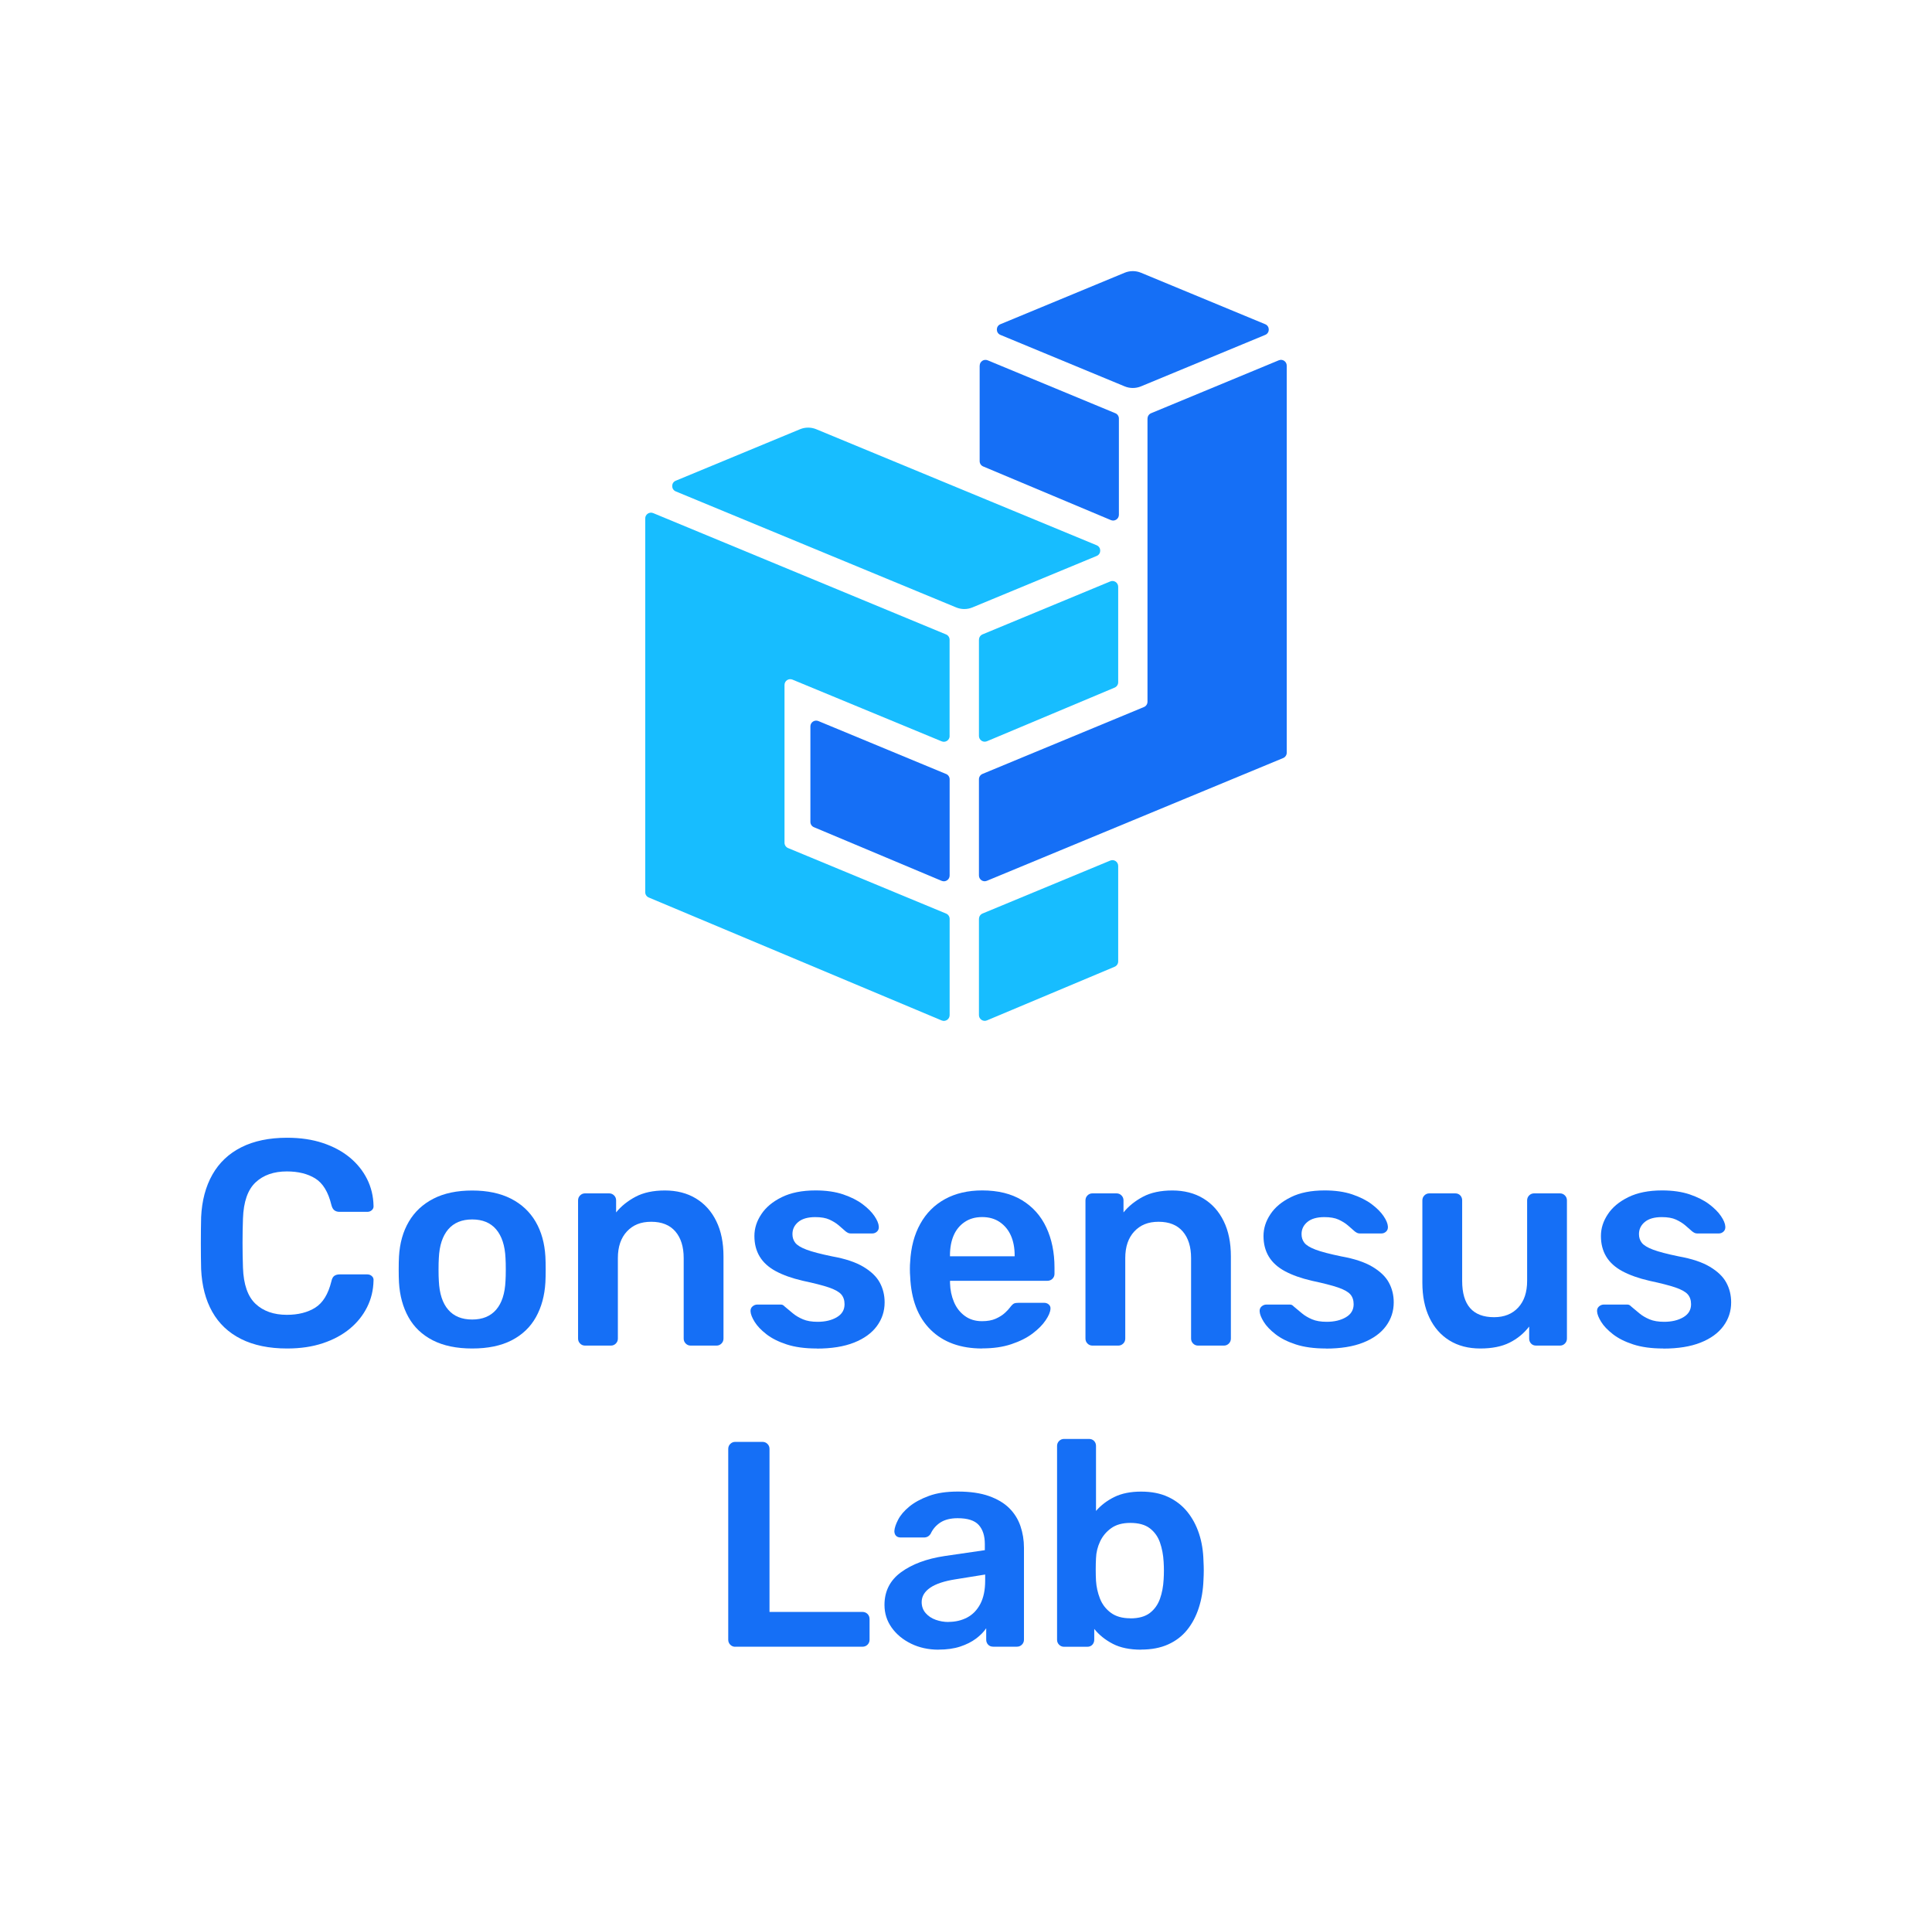
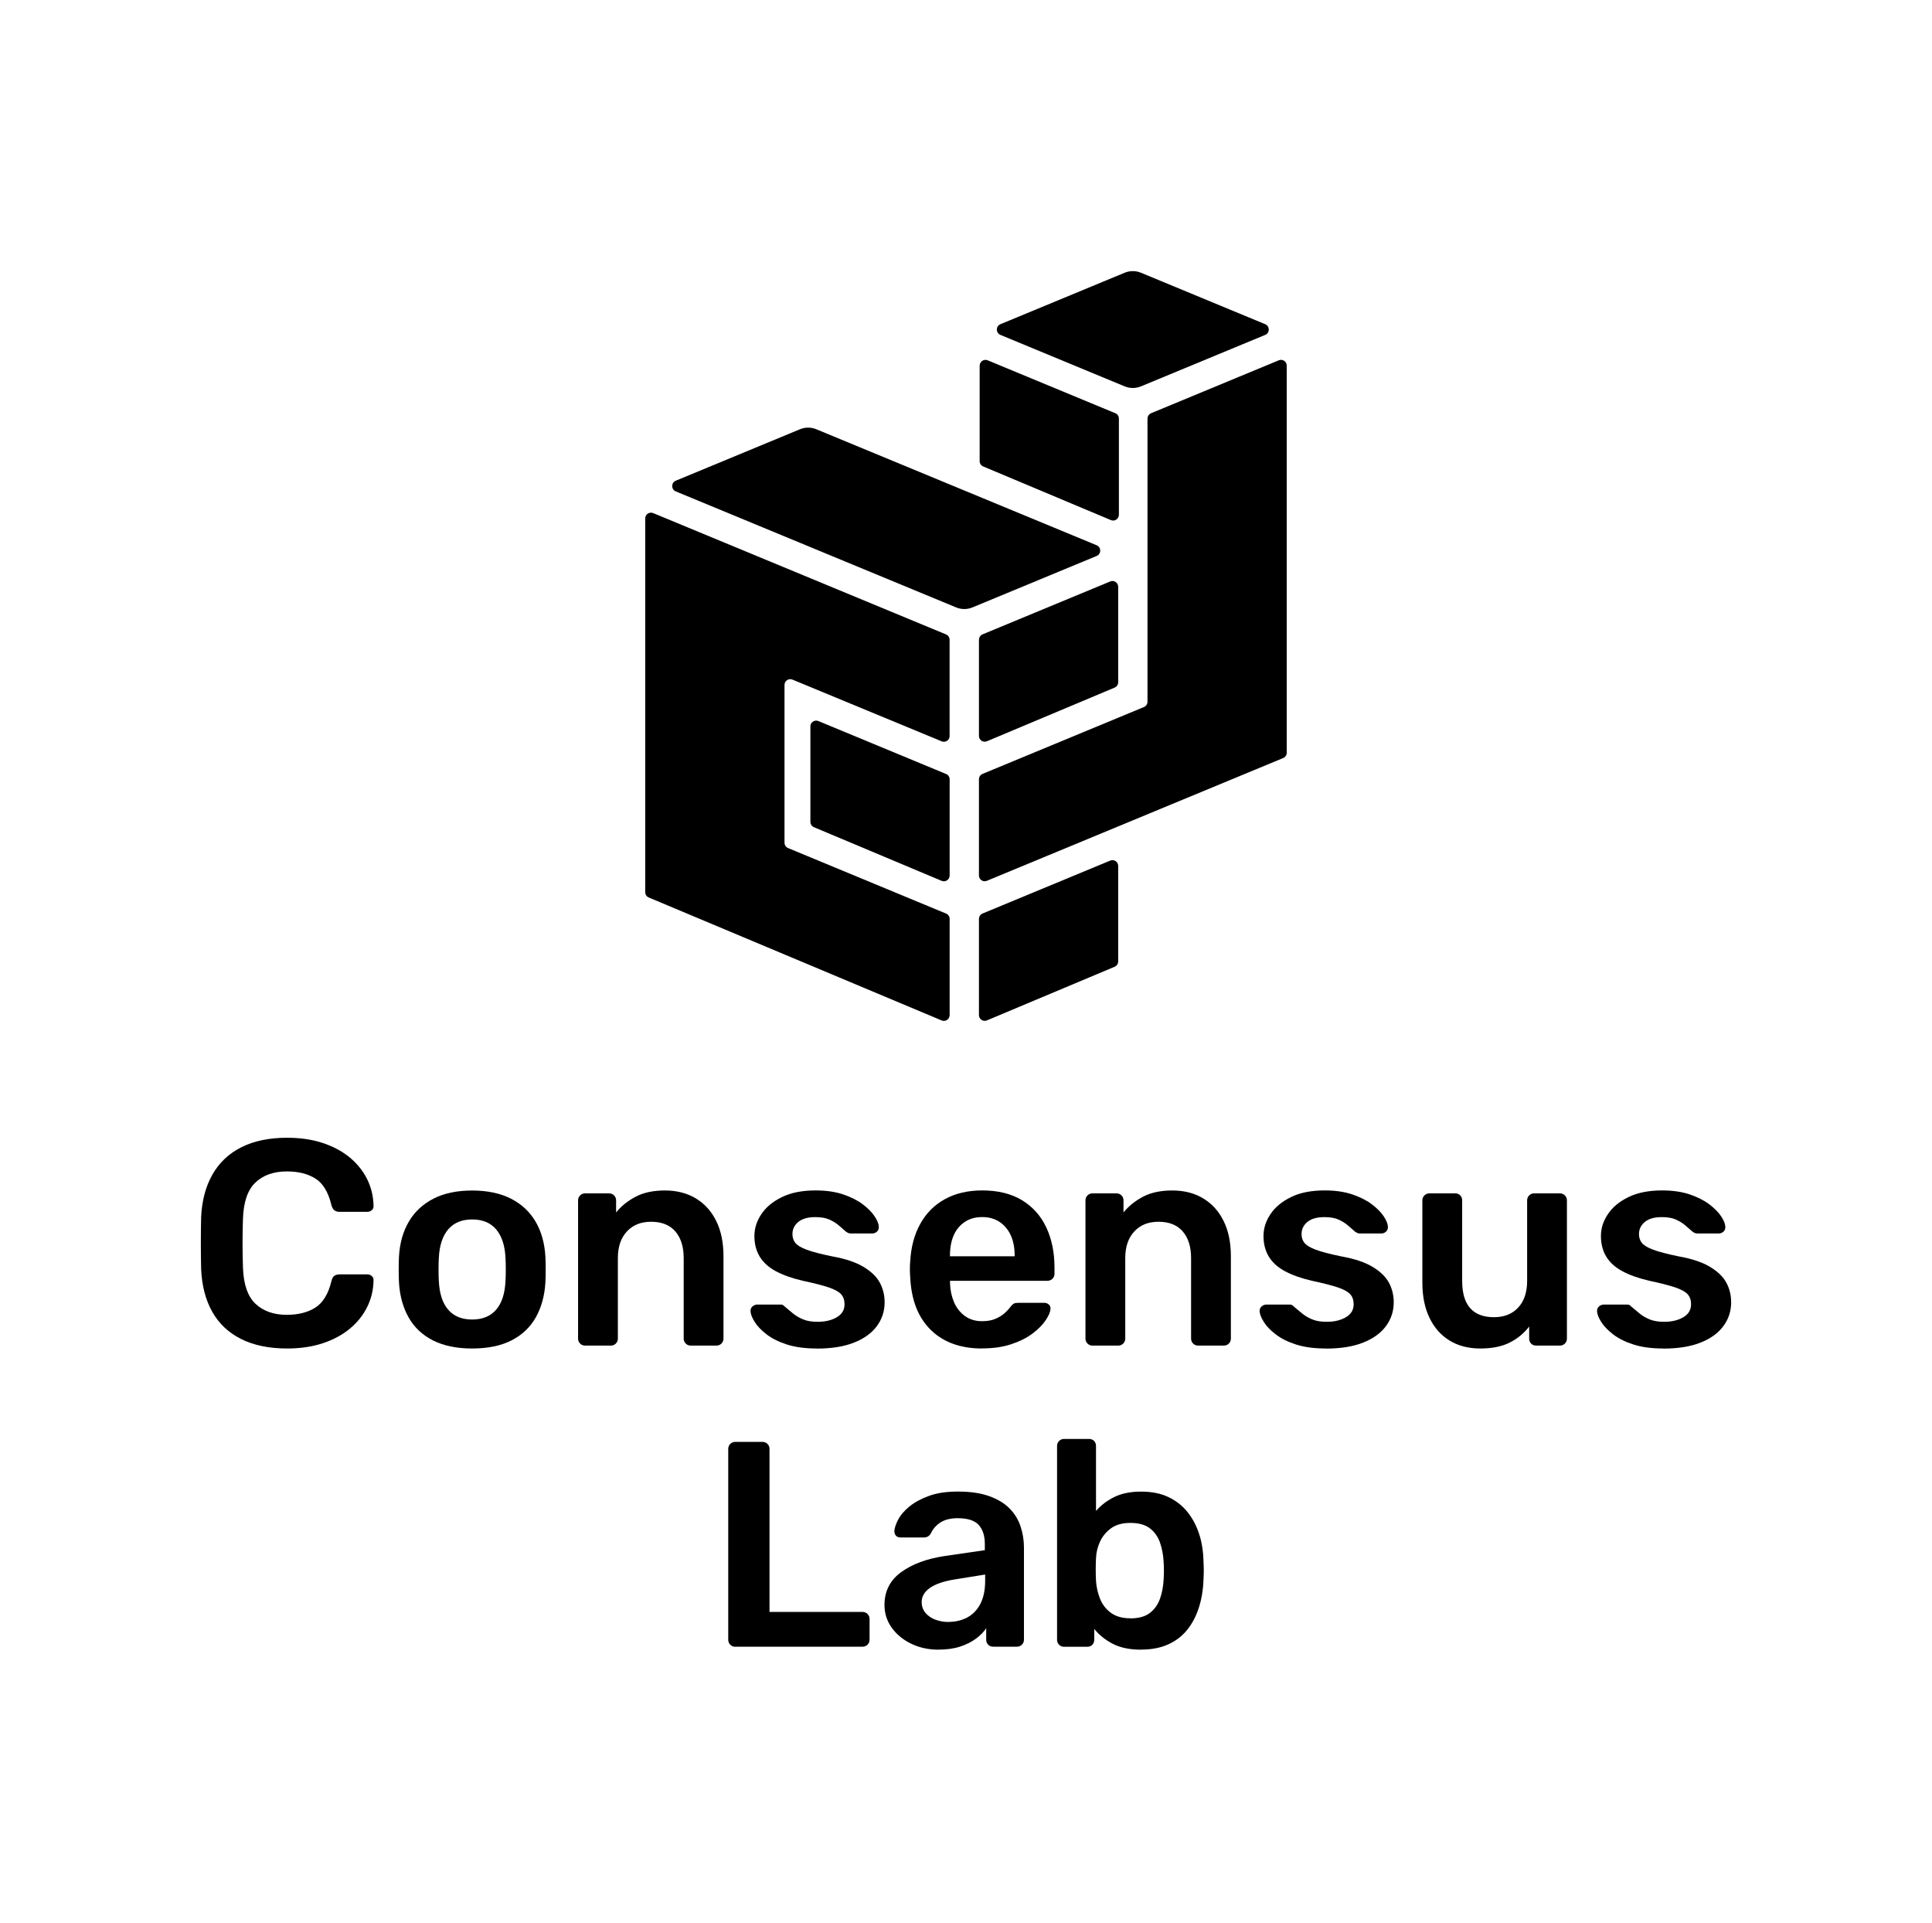
<svg xmlns="http://www.w3.org/2000/svg" width="1000" height="995" viewBox="0 0 1000 995" fill="none">
-   <path d="M148.649 697.879C139.259 697.879 131.295 696.232 124.781 692.963C118.267 689.694 113.301 684.999 109.86 678.878C106.419 672.782 104.501 665.432 104.108 656.829C104.01 652.699 103.96 648.25 103.96 643.506C103.96 638.762 104.01 634.214 104.108 629.863C104.501 621.383 106.443 614.058 109.934 607.888C113.424 601.742 118.414 596.998 124.928 593.729C131.442 590.46 139.333 588.813 148.624 588.813C155.483 588.813 161.652 589.722 167.109 591.541C172.567 593.36 177.212 595.868 181.047 599.038C184.882 602.209 187.856 605.921 189.995 610.174C192.109 614.402 193.239 619.023 193.338 623.964C193.436 624.873 193.166 625.635 192.502 626.25C191.838 626.864 191.052 627.159 190.142 627.159H175.762C174.656 627.159 173.746 626.889 173.034 626.324C172.321 625.758 171.829 624.824 171.51 623.521C169.887 616.86 167.109 612.312 163.177 609.879C159.244 607.445 154.327 606.241 148.477 606.241C141.717 606.241 136.309 608.134 132.278 611.919C128.247 615.705 126.059 621.948 125.764 630.625C125.469 638.909 125.469 647.39 125.764 656.067C126.059 664.744 128.247 670.988 132.278 674.773C136.309 678.559 141.717 680.451 148.477 680.451C154.327 680.451 159.219 679.222 163.177 676.74C167.109 674.257 169.887 669.759 171.51 663.171C171.804 661.77 172.321 660.786 173.034 660.295C173.746 659.803 174.656 659.533 175.762 659.533H190.142C191.052 659.533 191.838 659.828 192.502 660.442C193.166 661.057 193.436 661.819 193.338 662.728C193.239 667.669 192.133 672.266 189.995 676.518C187.856 680.771 184.906 684.458 181.047 687.654C177.212 690.825 172.567 693.332 167.109 695.151C161.652 696.97 155.507 697.879 148.624 697.879H148.649Z" fill="#156FF6" />
-   <path d="M244.393 697.879C236.305 697.879 229.521 696.454 224.015 693.651C218.509 690.825 214.305 686.842 211.429 681.68C208.553 676.543 206.906 670.521 206.513 663.662C206.415 661.843 206.365 659.631 206.365 657.001C206.365 654.371 206.415 652.158 206.513 650.339C206.906 643.358 208.602 637.336 211.601 632.248C214.576 627.159 218.828 623.177 224.334 620.35C229.841 617.524 236.527 616.122 244.417 616.122C252.308 616.122 258.969 617.548 264.5 620.35C270.006 623.177 274.234 627.135 277.233 632.248C280.207 637.336 281.903 643.383 282.297 650.339C282.395 652.158 282.444 654.371 282.444 657.001C282.444 659.631 282.395 661.843 282.297 663.662C281.903 670.521 280.256 676.543 277.381 681.68C274.505 686.842 270.301 690.825 264.82 693.651C259.313 696.478 252.529 697.879 244.442 697.879H244.393ZM244.393 682.885C249.751 682.885 253.881 681.189 256.806 677.797C259.731 674.429 261.354 669.439 261.649 662.876C261.747 661.352 261.796 659.385 261.796 656.976C261.796 654.567 261.747 652.576 261.649 651.077C261.354 644.612 259.731 639.671 256.806 636.23C253.881 632.788 249.727 631.092 244.393 631.092C239.058 631.092 234.904 632.813 231.979 636.23C229.054 639.671 227.432 644.612 227.137 651.077C227.038 652.601 226.989 654.567 226.989 656.976C226.989 659.385 227.038 661.376 227.137 662.876C227.432 669.439 229.054 674.404 231.979 677.797C234.904 681.189 239.034 682.885 244.393 682.885V682.885Z" fill="#156FF6" />
-   <path d="M302.847 696.38C301.839 696.38 300.978 696.036 300.266 695.323C299.553 694.61 299.209 693.75 299.209 692.742V621.235C299.209 620.227 299.553 619.367 300.266 618.654C300.978 617.941 301.839 617.597 302.847 617.597H315.26C316.268 617.597 317.128 617.941 317.841 618.654C318.554 619.367 318.898 620.227 318.898 621.235V627.454C321.528 624.21 324.871 621.53 328.976 619.343C333.057 617.179 338.145 616.098 344.192 616.098C350.239 616.098 355.696 617.474 360.244 620.252C364.791 623.03 368.306 626.938 370.764 632.002C373.247 637.041 374.476 643.112 374.476 650.167V692.742C374.476 693.75 374.132 694.61 373.419 695.323C372.706 696.036 371.846 696.38 370.838 696.38H357.515C356.507 696.38 355.647 696.036 354.934 695.323C354.221 694.61 353.877 693.75 353.877 692.742V651.077C353.877 645.226 352.427 640.63 349.551 637.287C346.675 633.968 342.521 632.297 337.064 632.297C331.607 632.297 327.624 633.968 324.503 637.287C321.381 640.63 319.808 645.226 319.808 651.077V692.742C319.808 693.75 319.463 694.61 318.751 695.323C318.038 696.036 317.177 696.38 316.17 696.38H302.847V696.38Z" fill="#156FF6" />
-   <path d="M508.37 697.879C497.161 697.879 488.262 694.659 481.699 688.194C475.136 681.73 471.596 672.536 471.105 660.614C471.006 659.606 470.957 658.328 470.957 656.755C470.957 655.182 471.006 653.953 471.105 653.043C471.498 645.472 473.243 638.909 476.341 633.354C479.413 627.798 483.69 623.546 489.147 620.547C494.604 617.573 501.02 616.073 508.394 616.073C516.58 616.073 523.438 617.769 528.993 621.137C534.549 624.529 538.752 629.224 541.554 635.222C544.381 641.22 545.807 648.176 545.807 656.042V659.213C545.807 660.221 545.463 661.081 544.75 661.794C544.037 662.507 543.128 662.851 542.021 662.851H491.728V664.056C491.827 667.595 492.515 670.84 493.769 673.814C495.022 676.789 496.89 679.198 499.373 681.017C501.856 682.836 504.806 683.745 508.247 683.745C511.074 683.745 513.434 683.327 515.375 682.467C517.293 681.607 518.866 680.623 520.07 679.517C521.275 678.411 522.135 677.502 522.651 676.789C523.561 675.584 524.298 674.847 524.839 674.601C525.405 674.355 526.216 674.232 527.346 674.232H540.374C541.382 674.232 542.218 674.527 542.882 675.142C543.545 675.756 543.816 676.494 543.718 677.403C543.619 679.026 542.783 680.992 541.21 683.303C539.637 685.638 537.4 687.899 534.475 690.112C531.55 692.324 527.887 694.168 523.487 695.642C519.087 697.117 514.073 697.83 508.419 697.83L508.37 697.879ZM491.704 650.167H525.183V649.7C525.183 645.767 524.52 642.326 523.217 639.401C521.914 636.476 519.972 634.165 517.465 632.444C514.933 630.724 511.91 629.863 508.37 629.863C504.83 629.863 501.807 630.724 499.275 632.444C496.743 634.165 494.85 636.476 493.597 639.401C492.343 642.326 491.704 645.767 491.704 649.7V650.167Z" fill="#156FF6" />
-   <path d="M565.472 696.38C564.464 696.38 563.604 696.036 562.891 695.323C562.178 694.61 561.834 693.75 561.834 692.742V621.235C561.834 620.227 562.178 619.367 562.891 618.654C563.604 617.941 564.464 617.597 565.472 617.597H577.885C578.893 617.597 579.754 617.941 580.467 618.654C581.179 619.367 581.523 620.227 581.523 621.235V627.454C584.154 624.21 587.497 621.53 591.602 619.343C595.682 617.179 600.771 616.098 606.818 616.098C612.865 616.098 618.322 617.474 622.869 620.252C627.417 623.03 630.932 626.938 633.39 632.002C635.872 637.041 637.102 643.112 637.102 650.167V692.742C637.102 693.75 636.757 694.61 636.045 695.323C635.332 696.036 634.471 696.38 633.464 696.38H620.141C619.133 696.38 618.272 696.036 617.559 695.323C616.847 694.61 616.502 693.75 616.502 692.742V651.077C616.502 645.226 615.052 640.63 612.176 637.287C609.3 633.968 605.146 632.297 599.689 632.297C594.232 632.297 590.25 633.968 587.128 637.287C584.006 640.63 582.433 645.226 582.433 651.077V692.742C582.433 693.75 582.089 694.61 581.376 695.323C580.663 696.036 579.803 696.38 578.795 696.38H565.472V696.38Z" fill="#156FF6" />
-   <path d="M686.215 697.879C680.143 697.879 674.981 697.167 670.679 695.765C666.378 694.364 662.887 692.594 660.159 690.456C657.43 688.342 655.415 686.203 654.112 684.089C652.809 681.975 652.096 680.206 651.998 678.78C651.899 677.674 652.219 676.789 652.981 676.125C653.743 675.461 654.579 675.142 655.488 675.142H667.459C667.853 675.142 668.221 675.191 668.516 675.289C668.811 675.388 669.229 675.683 669.721 676.199C671.024 677.305 672.425 678.46 673.9 679.689C675.35 680.894 677.095 681.926 679.135 682.787C681.151 683.647 683.683 684.065 686.706 684.065C690.639 684.065 693.958 683.278 696.637 681.705C699.316 680.132 700.644 677.895 700.644 674.97C700.644 672.856 700.054 671.135 698.899 669.832C697.743 668.529 695.58 667.325 692.458 666.268C689.337 665.211 684.887 664.08 679.135 662.851C673.482 661.548 668.787 659.877 665.05 657.861C661.314 655.846 658.536 653.314 656.717 650.29C654.898 647.267 653.989 643.727 653.989 639.696C653.989 635.664 655.169 632.002 657.553 628.413C659.913 624.824 663.453 621.874 668.148 619.564C672.843 617.229 678.668 616.073 685.649 616.073C691.106 616.073 695.851 616.762 699.882 618.113C703.913 619.49 707.281 621.162 709.96 623.177C712.639 625.193 714.68 627.233 716.105 629.322C717.507 631.387 718.269 633.182 718.367 634.706C718.465 635.812 718.17 636.697 717.457 637.361C716.745 638.024 715.933 638.344 715.024 638.344H703.815C703.299 638.344 702.856 638.245 702.438 638.049C702.045 637.852 701.627 637.582 701.234 637.287C700.128 636.279 698.899 635.222 697.596 634.116C696.293 633.01 694.695 632.026 692.827 631.166C690.959 630.306 688.501 629.888 685.477 629.888C681.643 629.888 678.717 630.724 676.702 632.395C674.686 634.067 673.678 636.156 673.678 638.688C673.678 640.409 674.145 641.883 675.129 643.162C676.087 644.415 678.029 645.62 680.954 646.726C683.879 647.832 688.329 648.987 694.277 650.216C701.037 651.421 706.42 653.215 710.403 655.6C714.385 657.984 717.212 660.688 718.883 663.785C720.555 666.858 721.39 670.275 721.39 674.011C721.39 678.559 720.063 682.639 717.384 686.277C714.704 689.915 710.771 692.766 705.56 694.831C700.349 696.896 693.909 697.929 686.239 697.929L686.215 697.879Z" fill="#156FF6" />
-   <path d="M422.705 697.879C416.633 697.879 411.471 697.167 407.169 695.765C402.868 694.364 399.377 692.594 396.648 690.456C393.92 688.342 391.904 686.203 390.602 684.089C389.299 681.975 388.586 680.206 388.488 678.78C388.389 677.674 388.709 676.789 389.471 676.125C390.233 675.461 391.069 675.142 391.978 675.142H403.949C404.342 675.142 404.711 675.191 405.006 675.289C405.301 675.388 405.719 675.683 406.211 676.199C407.513 677.305 408.914 678.46 410.389 679.689C411.84 680.894 413.585 681.926 415.625 682.787C417.641 683.647 420.173 684.065 423.196 684.065C427.129 684.065 430.448 683.278 433.127 681.705C435.806 680.132 437.134 677.895 437.134 674.97C437.134 672.856 436.544 671.135 435.388 669.832C434.233 668.529 432.07 667.325 428.948 666.268C425.826 665.211 421.377 664.08 415.625 662.851C409.971 661.548 405.276 659.877 401.54 657.861C397.804 655.846 395.026 653.314 393.207 650.29C391.388 647.267 390.479 643.727 390.479 639.696C390.479 635.664 391.659 632.002 394.043 628.413C396.403 624.824 399.942 621.874 404.637 619.564C409.332 617.253 415.158 616.073 422.139 616.073C427.596 616.073 432.34 616.762 436.372 618.113C440.403 619.49 443.771 621.162 446.45 623.177C449.129 625.193 451.17 627.233 452.595 629.322C453.996 631.387 454.758 633.182 454.857 634.706C454.955 635.812 454.66 636.697 453.947 637.361C453.234 638.024 452.423 638.344 451.514 638.344H440.305C439.788 638.344 439.346 638.245 438.928 638.049C438.535 637.852 438.117 637.582 437.724 637.287C436.617 636.279 435.388 635.222 434.086 634.116C432.783 633.01 431.185 632.026 429.317 631.166C427.449 630.306 424.991 629.888 421.967 629.888C418.132 629.888 415.207 630.724 413.192 632.395C411.176 634.067 410.168 636.156 410.168 638.688C410.168 640.409 410.635 641.883 411.618 643.162C412.577 644.415 414.519 645.62 417.444 646.726C420.369 647.832 424.818 648.987 430.767 650.216C437.527 651.421 442.91 653.215 446.892 655.6C450.875 657.984 453.701 660.688 455.373 663.785C457.044 666.858 457.88 670.275 457.88 674.011C457.88 678.559 456.553 682.639 453.873 686.277C451.194 689.915 447.261 692.766 442.05 694.831C436.839 696.896 430.398 697.929 422.729 697.929L422.705 697.879Z" fill="#156FF6" />
-   <path d="M766.202 697.879C760.032 697.879 754.722 696.503 750.224 693.725C745.726 690.947 742.284 687.014 739.851 681.902C737.417 676.813 736.213 670.766 736.213 663.81V621.235C736.213 620.227 736.557 619.367 737.27 618.654C737.983 617.941 738.843 617.597 739.851 617.597H753.174C754.28 617.597 755.165 617.941 755.829 618.654C756.492 619.367 756.812 620.227 756.812 621.235V662.9C756.812 675.412 762.318 681.68 773.33 681.68C778.591 681.68 782.745 680.009 785.818 676.69C788.89 673.372 790.439 668.775 790.439 662.9V621.235C790.439 620.227 790.783 619.367 791.496 618.654C792.209 617.941 793.069 617.597 794.077 617.597H807.4C808.408 617.597 809.268 617.941 809.981 618.654C810.694 619.367 811.038 620.227 811.038 621.235V692.742C811.038 693.75 810.694 694.61 809.981 695.323C809.268 696.036 808.408 696.38 807.4 696.38H795.134C794.028 696.38 793.143 696.036 792.479 695.323C791.815 694.61 791.496 693.75 791.496 692.742V686.523C788.767 690.062 785.375 692.84 781.344 694.856C777.313 696.871 772.249 697.879 766.202 697.879V697.879Z" fill="#156FF6" />
-   <path d="M860.864 697.879C854.792 697.879 849.63 697.167 845.329 695.765C841.027 694.364 837.536 692.594 834.808 690.456C832.079 688.342 830.064 686.203 828.761 684.089C827.458 681.975 826.745 680.206 826.647 678.78C826.549 677.674 826.868 676.789 827.63 676.125C828.392 675.461 829.228 675.142 830.138 675.142H842.109C842.502 675.142 842.871 675.191 843.166 675.289C843.46 675.388 843.878 675.683 844.37 676.199C845.673 677.305 847.074 678.46 848.549 679.689C849.999 680.894 851.744 681.926 853.785 682.787C855.8 683.647 858.332 684.065 861.356 684.065C865.289 684.065 868.607 683.278 871.286 681.705C873.966 680.132 875.293 677.895 875.293 674.97C875.293 672.856 874.703 671.135 873.548 669.832C872.392 668.529 870.229 667.325 867.108 666.268C863.986 665.211 859.537 664.08 853.785 662.851C848.131 661.548 843.436 659.877 839.7 657.861C835.963 655.846 833.186 653.314 831.367 650.29C829.548 647.267 828.638 643.727 828.638 639.696C828.638 635.664 829.818 632.002 832.202 628.413C834.562 624.824 838.102 621.874 842.797 619.564C847.492 617.253 853.318 616.073 860.299 616.073C865.756 616.073 870.5 616.762 874.531 618.113C878.562 619.49 881.93 621.162 884.609 623.177C887.289 625.193 889.329 627.233 890.755 629.322C892.156 631.387 892.918 633.182 893.016 634.706C893.114 635.812 892.819 636.697 892.107 637.361C891.394 638.024 890.583 638.344 889.673 638.344H878.464C877.948 638.344 877.505 638.245 877.087 638.049C876.694 637.852 876.276 637.582 875.883 637.287C874.777 636.279 873.548 635.222 872.245 634.116C870.942 633.01 869.344 632.026 867.476 631.166C865.608 630.306 863.15 629.888 860.126 629.888C856.292 629.888 853.367 630.724 851.351 632.395C849.335 634.067 848.328 636.156 848.328 638.688C848.328 640.409 848.795 641.883 849.778 643.162C850.737 644.415 852.678 645.62 855.604 646.726C858.529 647.832 862.978 648.987 868.927 650.216C875.686 651.421 881.07 653.215 885.052 655.6C889.034 657.984 891.861 660.688 893.532 663.785C895.204 666.858 896.04 670.275 896.04 674.011C896.04 678.559 894.712 682.639 892.033 686.277C889.354 689.915 885.421 692.766 880.209 694.831C874.998 696.896 868.558 697.929 860.889 697.929L860.864 697.879Z" fill="#156FF6" />
-   <path d="M380.573 852.249C379.565 852.249 378.704 851.905 377.992 851.192C377.279 850.479 376.935 849.619 376.935 848.611V749.844C376.935 748.836 377.279 747.976 377.992 747.263C378.704 746.55 379.565 746.206 380.573 746.206H394.658C395.665 746.206 396.526 746.55 397.239 747.263C397.951 747.976 398.296 748.836 398.296 749.844V834.207H446.303C447.409 834.207 448.318 834.551 449.031 835.264C449.744 835.976 450.088 836.886 450.088 837.992V848.587C450.088 849.594 449.744 850.455 449.031 851.168C448.318 851.881 447.409 852.225 446.303 852.225H380.548L380.573 852.249Z" fill="#156FF6" />
-   <path d="M485.829 853.749C480.569 853.749 475.825 852.716 471.597 850.651C467.369 848.587 464.001 845.809 461.518 842.318C459.036 838.828 457.807 834.919 457.807 830.569C457.807 823.514 460.658 817.86 466.361 813.681C472.064 809.503 479.61 806.676 489 805.275L509.747 802.251V799.056C509.747 794.828 508.69 791.534 506.576 789.199C504.462 786.863 500.824 785.708 495.662 785.708C492.024 785.708 489.074 786.445 486.788 787.896C484.526 789.371 482.83 791.313 481.724 793.721C480.913 795.024 479.758 795.688 478.234 795.688H466.263C465.156 795.688 464.321 795.393 463.755 794.778C463.19 794.164 462.92 793.353 462.92 792.345C463.018 790.723 463.682 788.756 464.886 786.445C466.091 784.135 468.008 781.873 470.638 779.71C473.268 777.547 476.636 775.703 480.79 774.179C484.92 772.655 489.934 771.918 495.785 771.918C502.151 771.918 507.534 772.705 511.91 774.253C516.31 775.826 519.8 777.916 522.431 780.546C525.061 783.176 526.978 786.249 528.183 789.788C529.387 793.328 530.002 797.064 530.002 800.997V848.562C530.002 849.57 529.657 850.43 528.945 851.143C528.232 851.856 527.371 852.2 526.364 852.2H514.098C512.991 852.2 512.106 851.856 511.443 851.143C510.779 850.43 510.46 849.57 510.46 848.562V842.663C509.157 844.58 507.387 846.374 505.15 848.046C502.913 849.717 500.234 851.069 497.038 852.126C493.843 853.183 490.082 853.724 485.755 853.724L485.829 853.749ZM490.991 839.369C494.531 839.369 497.726 838.607 500.602 837.107C503.478 835.583 505.74 833.248 507.411 830.077C509.083 826.881 509.919 822.875 509.919 818.032V814.861L494.777 817.295C488.828 818.204 484.379 819.679 481.454 821.695C478.529 823.711 477.054 826.193 477.054 829.118C477.054 831.331 477.742 833.223 479.094 834.797C480.47 836.37 482.191 837.525 484.33 838.287C486.468 839.049 488.681 839.418 490.991 839.418V839.369Z" fill="#156FF6" />
-   <path d="M590.619 853.749C584.768 853.749 579.877 852.741 575.993 850.725C572.109 848.71 568.889 846.129 566.382 843.007V848.611C566.382 849.619 566.037 850.479 565.398 851.192C564.735 851.905 563.85 852.249 562.744 852.249H550.773C549.765 852.249 548.904 851.905 548.192 851.192C547.479 850.479 547.135 849.619 547.135 848.611V748.32C547.135 747.312 547.479 746.452 548.192 745.739C548.904 745.026 549.765 744.682 550.773 744.682H563.653C564.759 744.682 565.644 745.051 566.308 745.739C566.972 746.452 567.291 747.312 567.291 748.32V781.947C569.823 779.022 572.969 776.613 576.755 774.745C580.54 772.877 585.162 771.943 590.619 771.943C596.076 771.943 600.623 772.852 604.556 774.671C608.489 776.49 611.808 779.046 614.487 782.316C617.166 785.61 619.207 789.42 620.632 793.746C622.058 798.072 622.795 802.792 622.918 807.831C623.017 809.65 623.066 811.297 623.066 812.747C623.066 814.198 623.017 815.845 622.918 817.664C622.722 822.924 621.91 827.742 620.485 832.117C619.059 836.517 617.043 840.327 614.438 843.547C611.808 846.792 608.538 849.275 604.581 851.045C600.648 852.815 596.002 853.7 590.643 853.7L590.619 853.749ZM585.014 837.55C589.365 837.55 592.733 836.616 595.166 834.747C597.6 832.879 599.32 830.421 600.402 827.398C601.484 824.374 602.098 821.031 602.295 817.393C602.491 814.37 602.491 811.346 602.295 808.298C602.098 804.66 601.459 801.342 600.402 798.294C599.345 795.27 597.6 792.812 595.166 790.944C592.733 789.076 589.365 788.142 585.014 788.142C580.983 788.142 577.689 789.051 575.157 790.87C572.625 792.689 570.708 794.975 569.405 797.753C568.102 800.53 567.389 803.431 567.291 806.455C567.193 808.274 567.144 810.215 567.144 812.28C567.144 814.345 567.193 816.287 567.291 818.106C567.488 821.228 568.176 824.3 569.331 827.275C570.487 830.249 572.355 832.707 574.936 834.625C577.517 836.542 580.86 837.501 585.014 837.501V837.55Z" fill="#156FF6" />
-   <path d="M582.138 141.14L517.809 167.786C515.351 168.794 515.351 172.285 517.809 173.317L582.138 199.963C584.817 201.069 587.841 201.069 590.545 199.963L654.874 173.317C657.332 172.309 657.332 168.819 654.874 167.786L590.545 141.14C587.865 140.034 584.842 140.034 582.138 141.14Z" fill="#156FF6" />
-   <path d="M489.664 400.546L423.589 373.162C421.623 372.351 419.46 373.801 419.46 375.915V425.348C419.46 426.552 420.173 427.634 421.303 428.101L487.377 455.853C489.344 456.689 491.532 455.239 491.532 453.1V403.299C491.532 402.094 490.794 400.988 489.688 400.546H489.664Z" fill="#156FF6" />
-   <path d="M506.698 331.055V380.856C506.698 382.995 508.886 384.445 510.853 383.609L576.927 355.857C578.033 355.39 578.77 354.308 578.77 353.104V303.671C578.77 301.533 576.607 300.082 574.641 300.918L508.567 328.301C507.46 328.769 506.723 329.85 506.723 331.055H506.698Z" fill="#17BDFF" />
-   <path d="M506.698 475.518V525.32C506.698 527.458 508.886 528.908 510.853 528.073L576.927 500.321C578.033 499.854 578.77 498.772 578.77 497.567V448.135C578.77 445.996 576.607 444.546 574.641 445.382L508.567 472.765C507.46 473.232 506.723 474.314 506.723 475.518H506.698Z" fill="#17BDFF" />
-   <path d="M507.067 189.221V238.654C507.067 239.858 507.78 240.94 508.911 241.407L574.985 269.159C576.951 269.995 579.139 268.545 579.139 266.406V216.605C579.139 215.4 578.402 214.294 577.295 213.851L511.221 186.468C509.255 185.657 507.092 187.107 507.092 189.221H507.067Z" fill="#156FF6" />
-   <path d="M567.635 282.187L422.483 222.135C419.804 221.029 416.78 221.029 414.101 222.135L349.772 248.781C347.314 249.789 347.314 253.28 349.772 254.312L494.924 314.364C497.603 315.47 500.627 315.47 503.306 314.364L567.635 287.718C570.093 286.71 570.093 283.22 567.635 282.187Z" fill="#17BDFF" />
-   <path d="M593.937 216.605V363.158C593.937 364.362 593.2 365.468 592.093 365.911L508.542 400.521C507.436 400.988 506.698 402.07 506.698 403.274V453.076C506.698 455.214 508.862 456.664 510.828 455.829L664.165 392.311C665.272 391.844 666.009 390.762 666.009 389.558V189.221C666.009 187.083 663.846 185.632 661.879 186.468L595.805 213.852C594.699 214.319 593.962 215.4 593.962 216.605H593.937Z" fill="#156FF6" />
-   <path d="M491.507 380.881V331.079C491.507 329.875 490.77 328.768 489.663 328.326L338.096 265.546C336.129 264.735 333.966 266.185 333.966 268.299V461.728C333.966 462.933 334.679 464.014 335.81 464.481L487.377 528.097C489.344 528.933 491.532 527.483 491.532 525.344V475.543C491.532 474.338 490.794 473.232 489.688 472.79L407.906 438.892C406.8 438.425 406.063 437.344 406.063 436.139V354.48C406.063 352.342 408.226 350.892 410.193 351.727L487.402 383.658C489.369 384.469 491.532 383.019 491.532 380.905L491.507 380.881Z" fill="#17BDFF" />
+   <path d="M148.649 697.879C139.259 697.879 131.295 696.232 124.781 692.963C118.267 689.694 113.301 684.999 109.86 678.878C106.419 672.782 104.501 665.432 104.108 656.829C104.01 652.699 103.96 648.25 103.96 643.506C103.96 638.762 104.01 634.214 104.108 629.863C104.501 621.383 106.443 614.058 109.934 607.888C113.424 601.742 118.414 596.998 124.928 593.729C131.442 590.46 139.333 588.813 148.624 588.813C155.483 588.813 161.652 589.722 167.109 591.541C172.566 593.36 177.212 595.868 181.047 599.038C184.882 602.209 187.856 605.921 189.995 610.174C192.108 614.402 193.239 619.023 193.338 623.964C193.436 624.873 193.165 625.635 192.502 626.25C191.838 626.864 191.052 627.159 190.142 627.159H175.762C174.656 627.159 173.746 626.889 173.033 626.324C172.321 625.758 171.829 624.824 171.509 623.521C169.887 616.86 167.109 612.312 163.176 609.879C159.243 607.445 154.327 606.241 148.477 606.241C141.717 606.241 136.309 608.134 132.278 611.919C128.247 615.705 126.059 621.948 125.764 630.625C125.469 638.909 125.469 647.39 125.764 656.067C126.059 664.744 128.247 670.988 132.278 674.773C136.309 678.559 141.717 680.451 148.477 680.451C154.327 680.451 159.219 679.222 163.176 676.74C167.109 674.257 169.887 669.759 171.509 663.171C171.804 661.77 172.321 660.786 173.033 660.295C173.746 659.803 174.656 659.533 175.762 659.533H190.142C191.052 659.533 191.838 659.828 192.502 660.442C193.165 661.057 193.436 661.819 193.338 662.728C193.239 667.669 192.133 672.266 189.995 676.518C187.856 680.771 184.906 684.458 181.047 687.654C177.212 690.825 172.566 693.332 167.109 695.151C161.652 696.97 155.507 697.879 148.624 697.879H148.649Z" fill="black" />
+   <path d="M244.393 697.879C236.305 697.879 229.521 696.454 224.015 693.651C218.509 690.825 214.305 686.842 211.429 681.68C208.553 676.543 206.906 670.521 206.513 663.662C206.415 661.843 206.365 659.631 206.365 657.001C206.365 654.371 206.415 652.158 206.513 650.339C206.906 643.358 208.602 637.336 211.601 632.248C214.576 627.159 218.828 623.177 224.334 620.35C229.84 617.524 236.527 616.122 244.417 616.122C252.308 616.122 258.969 617.548 264.5 620.35C270.006 623.177 274.234 627.135 277.233 632.248C280.207 637.336 281.903 643.383 282.297 650.339C282.395 652.158 282.444 654.371 282.444 657.001C282.444 659.631 282.395 661.843 282.297 663.662C281.903 670.521 280.256 676.543 277.38 681.68C274.504 686.842 270.301 690.825 264.82 693.651C259.313 696.478 252.529 697.879 244.442 697.879H244.393ZM244.393 682.885C249.751 682.885 253.881 681.189 256.806 677.797C259.731 674.429 261.354 669.439 261.649 662.876C261.747 661.352 261.796 659.385 261.796 656.976C261.796 654.567 261.747 652.576 261.649 651.077C261.354 644.612 259.731 639.671 256.806 636.23C253.881 632.788 249.727 631.092 244.393 631.092C239.058 631.092 234.904 632.813 231.979 636.23C229.054 639.671 227.432 644.612 227.137 651.077C227.038 652.601 226.989 654.567 226.989 656.976C226.989 659.385 227.038 661.376 227.137 662.876C227.432 669.439 229.054 674.404 231.979 677.797C234.904 681.189 239.034 682.885 244.393 682.885V682.885Z" fill="black" />
+   <path d="M302.847 696.38C301.839 696.38 300.978 696.036 300.266 695.323C299.553 694.61 299.209 693.75 299.209 692.742V621.235C299.209 620.227 299.553 619.367 300.266 618.654C300.978 617.941 301.839 617.597 302.847 617.597H315.26C316.268 617.597 317.128 617.941 317.841 618.654C318.554 619.367 318.898 620.227 318.898 621.235V627.454C321.528 624.21 324.871 621.53 328.976 619.343C333.057 617.179 338.145 616.098 344.192 616.098C350.239 616.098 355.696 617.474 360.244 620.252C364.791 623.03 368.306 626.938 370.764 632.002C373.247 637.041 374.476 643.112 374.476 650.167V692.742C374.476 693.75 374.132 694.61 373.419 695.323C372.706 696.036 371.846 696.38 370.838 696.38H357.515C356.507 696.38 355.647 696.036 354.934 695.323C354.221 694.61 353.877 693.75 353.877 692.742V651.077C353.877 645.226 352.427 640.63 349.551 637.287C346.675 633.968 342.521 632.297 337.064 632.297C331.607 632.297 327.624 633.968 324.503 637.287C321.381 640.63 319.808 645.226 319.808 651.077V692.742C319.808 693.75 319.463 694.61 318.751 695.323C318.038 696.036 317.177 696.38 316.17 696.38H302.847V696.38Z" fill="black" />
+   <path d="M508.37 697.879C497.161 697.879 488.262 694.659 481.699 688.194C475.136 681.73 471.596 672.536 471.105 660.614C471.006 659.606 470.957 658.328 470.957 656.755C470.957 655.182 471.006 653.953 471.105 653.043C471.498 645.472 473.243 638.909 476.341 633.354C479.413 627.798 483.69 623.546 489.147 620.547C494.604 617.573 501.02 616.073 508.394 616.073C516.58 616.073 523.438 617.769 528.993 621.137C534.549 624.529 538.752 629.224 541.554 635.222C544.381 641.22 545.807 648.176 545.807 656.042V659.213C545.807 660.221 545.463 661.081 544.75 661.794C544.037 662.507 543.128 662.851 542.021 662.851H491.728V664.056C491.827 667.595 492.515 670.84 493.769 673.814C495.022 676.789 496.89 679.198 499.373 681.017C501.856 682.836 504.806 683.745 508.247 683.745C511.074 683.745 513.434 683.327 515.375 682.467C517.293 681.607 518.866 680.623 520.07 679.517C521.275 678.411 522.135 677.502 522.651 676.789C523.561 675.584 524.298 674.847 524.839 674.601C525.405 674.355 526.216 674.232 527.346 674.232H540.374C541.382 674.232 542.218 674.527 542.882 675.142C543.545 675.756 543.816 676.494 543.718 677.403C543.619 679.026 542.783 680.992 541.21 683.303C539.637 685.638 537.4 687.899 534.475 690.112C531.55 692.324 527.887 694.168 523.487 695.642C519.087 697.117 514.073 697.83 508.419 697.83L508.37 697.879ZM491.704 650.167H525.183V649.7C525.183 645.767 524.52 642.326 523.217 639.401C521.914 636.476 519.972 634.165 517.465 632.444C514.933 630.724 511.91 629.863 508.37 629.863C504.83 629.863 501.807 630.724 499.275 632.444C496.743 634.165 494.85 636.476 493.597 639.401C492.343 642.326 491.704 645.767 491.704 649.7V650.167Z" fill="black" />
+   <path d="M565.472 696.38C564.464 696.38 563.604 696.036 562.891 695.323C562.178 694.61 561.834 693.75 561.834 692.742V621.235C561.834 620.227 562.178 619.367 562.891 618.654C563.604 617.941 564.464 617.597 565.472 617.597H577.885C578.893 617.597 579.754 617.941 580.466 618.654C581.179 619.367 581.523 620.227 581.523 621.235V627.454C584.154 624.21 587.497 621.53 591.602 619.343C595.682 617.179 600.771 616.098 606.817 616.098C612.864 616.098 618.321 617.474 622.869 620.252C627.416 623.03 630.932 626.938 633.39 632.002C635.872 637.041 637.101 643.112 637.101 650.167V692.742C637.101 693.75 636.757 694.61 636.044 695.323C635.332 696.036 634.471 696.38 633.463 696.38H620.14C619.133 696.38 618.272 696.036 617.559 695.323C616.847 694.61 616.502 693.75 616.502 692.742V651.077C616.502 645.226 615.052 640.63 612.176 637.287C609.3 633.968 605.146 632.297 599.689 632.297C594.232 632.297 590.25 633.968 587.128 637.287C584.006 640.63 582.433 645.226 582.433 651.077V692.742C582.433 693.75 582.089 694.61 581.376 695.323C580.663 696.036 579.803 696.38 578.795 696.38H565.472V696.38Z" fill="black" />
+   <path d="M686.215 697.879C680.143 697.879 674.981 697.167 670.679 695.765C666.378 694.364 662.887 692.594 660.159 690.456C657.43 688.342 655.414 686.203 654.112 684.089C652.809 681.975 652.096 680.206 651.998 678.78C651.899 677.674 652.219 676.789 652.981 676.125C653.743 675.461 654.579 675.142 655.488 675.142H667.459C667.853 675.142 668.221 675.191 668.516 675.289C668.811 675.388 669.229 675.683 669.721 676.199C671.024 677.305 672.425 678.46 673.899 679.689C675.35 680.894 677.095 681.926 679.135 682.787C681.151 683.647 683.683 684.065 686.706 684.065C690.639 684.065 693.958 683.278 696.637 681.705C699.316 680.132 700.644 677.895 700.644 674.97C700.644 672.856 700.054 671.135 698.899 669.832C697.743 668.529 695.58 667.325 692.458 666.268C689.336 665.211 684.887 664.08 679.135 662.851C673.482 661.548 668.787 659.877 665.05 657.861C661.314 655.846 658.536 653.314 656.717 650.29C654.898 647.267 653.989 643.727 653.989 639.696C653.989 635.664 655.169 632.002 657.553 628.413C659.913 624.824 663.453 621.874 668.148 619.564C672.843 617.229 678.668 616.073 685.649 616.073C691.106 616.073 695.85 616.762 699.882 618.113C703.913 619.49 707.281 621.162 709.96 623.177C712.639 625.193 714.68 627.233 716.105 629.322C717.506 631.387 718.269 633.182 718.367 634.706C718.465 635.812 718.17 636.697 717.457 637.361C716.744 638.024 715.933 638.344 715.024 638.344H703.815C703.299 638.344 702.856 638.245 702.438 638.049C702.045 637.852 701.627 637.582 701.234 637.287C700.128 636.279 698.899 635.222 697.596 634.116C696.293 633.01 694.695 632.026 692.827 631.166C690.959 630.306 688.501 629.888 685.477 629.888C681.643 629.888 678.717 630.724 676.702 632.395C674.686 634.067 673.678 636.156 673.678 638.688C673.678 640.409 674.145 641.883 675.129 643.162C676.087 644.415 678.029 645.62 680.954 646.726C683.879 647.832 688.329 648.987 694.277 650.216C701.037 651.421 706.42 653.215 710.403 655.6C714.385 657.984 717.212 660.688 718.883 663.785C720.555 666.858 721.39 670.275 721.39 674.011C721.39 678.559 720.063 682.639 717.384 686.277C714.704 689.915 710.771 692.766 705.56 694.831C700.349 696.896 693.909 697.929 686.239 697.929L686.215 697.879Z" fill="black" />
+   <path d="M422.704 697.879C416.633 697.879 411.471 697.167 407.169 695.765C402.867 694.364 399.377 692.594 396.648 690.456C393.92 688.342 391.904 686.203 390.601 684.089C389.299 681.975 388.586 680.206 388.487 678.78C388.389 677.674 388.709 676.789 389.471 676.125C390.233 675.461 391.069 675.142 391.978 675.142H403.949C404.342 675.142 404.711 675.191 405.006 675.289C405.301 675.388 405.719 675.683 406.211 676.199C407.513 677.305 408.914 678.46 410.389 679.689C411.84 680.894 413.585 681.926 415.625 682.787C417.641 683.647 420.173 684.065 423.196 684.065C427.129 684.065 430.448 683.278 433.127 681.705C435.806 680.132 437.134 677.895 437.134 674.97C437.134 672.856 436.544 671.135 435.388 669.832C434.233 668.529 432.07 667.325 428.948 666.268C425.826 665.211 421.377 664.08 415.625 662.851C409.971 661.548 405.276 659.877 401.54 657.861C397.804 655.846 395.026 653.314 393.207 650.29C391.388 647.267 390.479 643.727 390.479 639.696C390.479 635.664 391.658 632.002 394.043 628.413C396.403 624.824 399.942 621.874 404.637 619.564C409.332 617.253 415.158 616.073 422.139 616.073C427.596 616.073 432.34 616.762 436.372 618.113C440.403 619.49 443.771 621.162 446.45 623.177C449.129 625.193 451.169 627.233 452.595 629.322C453.996 631.387 454.758 633.182 454.857 634.706C454.955 635.812 454.66 636.697 453.947 637.361C453.234 638.024 452.423 638.344 451.514 638.344H440.305C439.788 638.344 439.346 638.245 438.928 638.049C438.535 637.852 438.117 637.582 437.724 637.287C436.617 636.279 435.388 635.222 434.086 634.116C432.783 633.01 431.185 632.026 429.317 631.166C427.449 630.306 424.991 629.888 421.967 629.888C418.132 629.888 415.207 630.724 413.192 632.395C411.176 634.067 410.168 636.156 410.168 638.688C410.168 640.409 410.635 641.883 411.618 643.162C412.577 644.415 414.519 645.62 417.444 646.726C420.369 647.832 424.818 648.987 430.767 650.216C437.527 651.421 442.91 653.215 446.892 655.6C450.875 657.984 453.701 660.688 455.373 663.785C457.044 666.858 457.88 670.275 457.88 674.011C457.88 678.559 456.553 682.639 453.873 686.277C451.194 689.915 447.261 692.766 442.05 694.831C436.839 696.896 430.398 697.929 422.729 697.929L422.704 697.879Z" fill="black" />
+   <path d="M766.202 697.879C760.032 697.879 754.722 696.503 750.224 693.725C745.726 690.947 742.284 687.014 739.851 681.902C737.417 676.813 736.213 670.766 736.213 663.81V621.235C736.213 620.227 736.557 619.367 737.27 618.654C737.983 617.941 738.843 617.597 739.851 617.597H753.174C754.28 617.597 755.165 617.941 755.829 618.654C756.492 619.367 756.812 620.227 756.812 621.235V662.9C756.812 675.412 762.318 681.68 773.33 681.68C778.591 681.68 782.745 680.009 785.818 676.69C788.89 673.372 790.439 668.775 790.439 662.9V621.235C790.439 620.227 790.783 619.367 791.496 618.654C792.209 617.941 793.069 617.597 794.077 617.597H807.4C808.408 617.597 809.268 617.941 809.981 618.654C810.694 619.367 811.038 620.227 811.038 621.235V692.742C811.038 693.75 810.694 694.61 809.981 695.323C809.268 696.036 808.408 696.38 807.4 696.38H795.134C794.028 696.38 793.143 696.036 792.479 695.323C791.815 694.61 791.496 693.75 791.496 692.742V686.523C788.767 690.062 785.375 692.84 781.344 694.856C777.313 696.871 772.249 697.879 766.202 697.879V697.879Z" fill="black" />
+   <path d="M860.864 697.879C854.792 697.879 849.63 697.167 845.329 695.765C841.027 694.364 837.536 692.594 834.808 690.456C832.079 688.342 830.064 686.203 828.761 684.089C827.458 681.975 826.745 680.206 826.647 678.78C826.549 677.674 826.868 676.789 827.63 676.125C828.392 675.461 829.228 675.142 830.137 675.142H842.108C842.502 675.142 842.87 675.191 843.165 675.289C843.46 675.388 843.878 675.683 844.37 676.199C845.673 677.305 847.074 678.46 848.549 679.689C849.999 680.894 851.744 681.926 853.785 682.787C855.8 683.647 858.332 684.065 861.355 684.065C865.288 684.065 868.607 683.278 871.286 681.705C873.966 680.132 875.293 677.895 875.293 674.97C875.293 672.856 874.703 671.135 873.548 669.832C872.392 668.529 870.229 667.325 867.107 666.268C863.986 665.211 859.537 664.08 853.785 662.851C848.131 661.548 843.436 659.877 839.699 657.861C835.963 655.846 833.186 653.314 831.367 650.29C829.548 647.267 828.638 643.727 828.638 639.696C828.638 635.664 829.818 632.002 832.202 628.413C834.562 624.824 838.102 621.874 842.797 619.564C847.492 617.253 853.317 616.073 860.299 616.073C865.756 616.073 870.5 616.762 874.531 618.113C878.562 619.49 881.93 621.162 884.609 623.177C887.289 625.193 889.329 627.233 890.755 629.322C892.156 631.387 892.918 633.182 893.016 634.706C893.114 635.812 892.819 636.697 892.107 637.361C891.394 638.024 890.583 638.344 889.673 638.344H878.464C877.948 638.344 877.505 638.245 877.087 638.049C876.694 637.852 876.276 637.582 875.883 637.287C874.777 636.279 873.548 635.222 872.245 634.116C870.942 633.01 869.344 632.026 867.476 631.166C865.608 630.306 863.15 629.888 860.126 629.888C856.292 629.888 853.367 630.724 851.351 632.395C849.335 634.067 848.328 636.156 848.328 638.688C848.328 640.409 848.795 641.883 849.778 643.162C850.736 644.415 852.678 645.62 855.604 646.726C858.529 647.832 862.978 648.987 868.927 650.216C875.686 651.421 881.07 653.215 885.052 655.6C889.034 657.984 891.861 660.688 893.532 663.785C895.204 666.858 896.04 670.275 896.04 674.011C896.04 678.559 894.712 682.639 892.033 686.277C889.353 689.915 885.42 692.766 880.209 694.831C874.998 696.896 868.558 697.929 860.888 697.929L860.864 697.879Z" fill="black" />
+   <path d="M380.573 852.249C379.565 852.249 378.704 851.905 377.991 851.192C377.279 850.479 376.934 849.619 376.934 848.611V749.844C376.934 748.836 377.279 747.976 377.991 747.263C378.704 746.55 379.565 746.206 380.573 746.206H394.658C395.665 746.206 396.526 746.55 397.239 747.263C397.951 747.976 398.296 748.836 398.296 749.844V834.207H446.303C447.409 834.207 448.318 834.551 449.031 835.264C449.744 835.976 450.088 836.886 450.088 837.992V848.587C450.088 849.594 449.744 850.455 449.031 851.168C448.318 851.881 447.409 852.225 446.303 852.225H380.548L380.573 852.249Z" fill="black" />
+   <path d="M485.829 853.749C480.569 853.749 475.825 852.716 471.597 850.651C467.369 848.587 464.001 845.809 461.518 842.318C459.036 838.828 457.807 834.919 457.807 830.569C457.807 823.514 460.658 817.86 466.361 813.681C472.064 809.503 479.61 806.676 489 805.275L509.747 802.251V799.056C509.747 794.828 508.69 791.534 506.576 789.199C504.462 786.863 500.824 785.708 495.662 785.708C492.024 785.708 489.074 786.445 486.788 787.896C484.526 789.371 482.83 791.313 481.724 793.721C480.913 795.024 479.758 795.688 478.233 795.688H466.262C465.156 795.688 464.321 795.393 463.755 794.778C463.19 794.164 462.919 793.353 462.919 792.345C463.018 790.723 463.681 788.756 464.886 786.445C466.09 784.135 468.008 781.873 470.638 779.71C473.268 777.547 476.636 775.703 480.79 774.179C484.92 772.655 489.934 771.918 495.784 771.918C502.151 771.918 507.534 772.705 511.91 774.253C516.31 775.826 519.8 777.916 522.43 780.546C525.061 783.176 526.978 786.249 528.182 789.788C529.387 793.328 530.001 797.064 530.001 800.997V848.562C530.001 849.57 529.657 850.43 528.944 851.143C528.232 851.856 527.371 852.2 526.363 852.2H514.097C512.991 852.2 512.106 851.856 511.443 851.143C510.779 850.43 510.459 849.57 510.459 848.562V842.663C509.157 844.58 507.387 846.374 505.15 848.046C502.913 849.717 500.234 851.069 497.038 852.126C493.843 853.183 490.082 853.724 485.755 853.724L485.829 853.749ZM490.991 839.369C494.531 839.369 497.726 838.607 500.602 837.107C503.478 835.583 505.74 833.248 507.411 830.077C509.083 826.881 509.919 822.875 509.919 818.032V814.861L494.777 817.295C488.828 818.204 484.379 819.679 481.454 821.695C478.528 823.711 477.054 826.193 477.054 829.118C477.054 831.331 477.742 833.223 479.094 834.797C480.47 836.37 482.191 837.525 484.33 838.287C486.468 839.049 488.68 839.418 490.991 839.418V839.369Z" fill="black" />
+   <path d="M590.619 853.749C584.768 853.749 579.877 852.741 575.993 850.725C572.109 848.71 568.889 846.129 566.381 843.007V848.611C566.381 849.619 566.037 850.479 565.398 851.192C564.735 851.905 563.85 852.249 562.743 852.249H550.772C549.765 852.249 548.904 851.905 548.191 851.192C547.479 850.479 547.134 849.619 547.134 848.611V748.32C547.134 747.312 547.479 746.452 548.191 745.739C548.904 745.026 549.765 744.682 550.772 744.682H563.653C564.759 744.682 565.644 745.051 566.308 745.739C566.971 746.452 567.291 747.312 567.291 748.32V781.947C569.823 779.022 572.969 776.613 576.755 774.745C580.54 772.877 585.162 771.943 590.619 771.943C596.076 771.943 600.623 772.852 604.556 774.671C608.489 776.49 611.808 779.046 614.487 782.316C617.166 785.61 619.206 789.42 620.632 793.746C622.058 798.072 622.795 802.792 622.918 807.831C623.017 809.65 623.066 811.297 623.066 812.747C623.066 814.198 623.017 815.845 622.918 817.664C622.722 822.924 621.91 827.742 620.485 832.117C619.059 836.517 617.043 840.327 614.438 843.547C611.808 846.792 608.538 849.275 604.581 851.045C600.648 852.815 596.002 853.7 590.643 853.7L590.619 853.749ZM585.014 837.55C589.365 837.55 592.733 836.616 595.166 834.747C597.6 832.879 599.32 830.421 600.402 827.398C601.483 824.374 602.098 821.031 602.295 817.393C602.491 814.37 602.491 811.346 602.295 808.298C602.098 804.66 601.459 801.342 600.402 798.294C599.345 795.27 597.6 792.812 595.166 790.944C592.733 789.076 589.365 788.142 585.014 788.142C580.983 788.142 577.689 789.051 575.157 790.87C572.625 792.689 570.708 794.975 569.405 797.753C568.102 800.53 567.389 803.431 567.291 806.455C567.193 808.274 567.144 810.215 567.144 812.28C567.144 814.345 567.193 816.287 567.291 818.106C567.488 821.228 568.176 824.3 569.331 827.275C570.487 830.249 572.355 832.707 574.936 834.625C577.517 836.542 580.86 837.501 585.014 837.501V837.55Z" fill="black" />
+   <path d="M582.138 141.14L517.809 167.786C515.351 168.794 515.351 172.285 517.809 173.317L582.138 199.963C584.817 201.069 587.841 201.069 590.545 199.963L654.873 173.317C657.332 172.309 657.332 168.819 654.873 167.786L590.545 141.14C587.865 140.034 584.842 140.034 582.138 141.14Z" fill="black" />
+   <path d="M489.664 400.546L423.589 373.162C421.623 372.351 419.46 373.801 419.46 375.915V425.348C419.46 426.552 420.173 427.634 421.303 428.101L487.377 455.853C489.344 456.689 491.532 455.239 491.532 453.1V403.299C491.532 402.094 490.794 400.988 489.688 400.546H489.664Z" fill="black" />
+   <path d="M506.698 331.055V380.856C506.698 382.995 508.886 384.445 510.852 383.609L576.927 355.857C578.033 355.39 578.77 354.308 578.77 353.104V303.671C578.77 301.533 576.607 300.082 574.641 300.918L508.566 328.301C507.46 328.769 506.723 329.85 506.723 331.055H506.698Z" fill="black" />
+   <path d="M506.698 475.518V525.32C506.698 527.458 508.886 528.908 510.852 528.073L576.927 500.321C578.033 499.854 578.77 498.772 578.77 497.567V448.135C578.77 445.996 576.607 444.546 574.641 445.382L508.566 472.765C507.46 473.232 506.723 474.314 506.723 475.518H506.698Z" fill="black" />
+   <path d="M507.067 189.221V238.654C507.067 239.858 507.78 240.94 508.911 241.407L574.985 269.159C576.951 269.995 579.139 268.545 579.139 266.406V216.605C579.139 215.4 578.401 214.294 577.295 213.851L511.221 186.468C509.255 185.657 507.091 187.107 507.091 189.221H507.067Z" fill="black" />
+   <path d="M567.635 282.187L422.483 222.135C419.804 221.029 416.78 221.029 414.101 222.135L349.772 248.781C347.314 249.789 347.314 253.28 349.772 254.312L494.924 314.364C497.603 315.47 500.627 315.47 503.306 314.364L567.635 287.718C570.093 286.71 570.093 283.22 567.635 282.187Z" fill="black" />
+   <path d="M593.937 216.605V363.158C593.937 364.362 593.199 365.468 592.093 365.911L508.542 400.521C507.436 400.988 506.698 402.07 506.698 403.274V453.076C506.698 455.214 508.861 456.664 510.828 455.829L664.165 392.311C665.271 391.844 666.009 390.762 666.009 389.558V189.221C666.009 187.083 663.846 185.632 661.879 186.468L595.805 213.852C594.699 214.319 593.961 215.4 593.961 216.605H593.937Z" fill="black" />
+   <path d="M491.507 380.881V331.079C491.507 329.875 490.77 328.768 489.663 328.326L338.096 265.546C336.129 264.735 333.966 266.185 333.966 268.299V461.728C333.966 462.933 334.679 464.014 335.81 464.481L487.377 528.097C489.344 528.933 491.532 527.483 491.532 525.344V475.543C491.532 474.338 490.794 473.232 489.688 472.79L407.906 438.892C406.8 438.425 406.063 437.344 406.063 436.139V354.48C406.063 352.342 408.226 350.892 410.193 351.727L487.402 383.658C489.369 384.469 491.532 383.019 491.532 380.905L491.507 380.881Z" fill="black" />
</svg>
